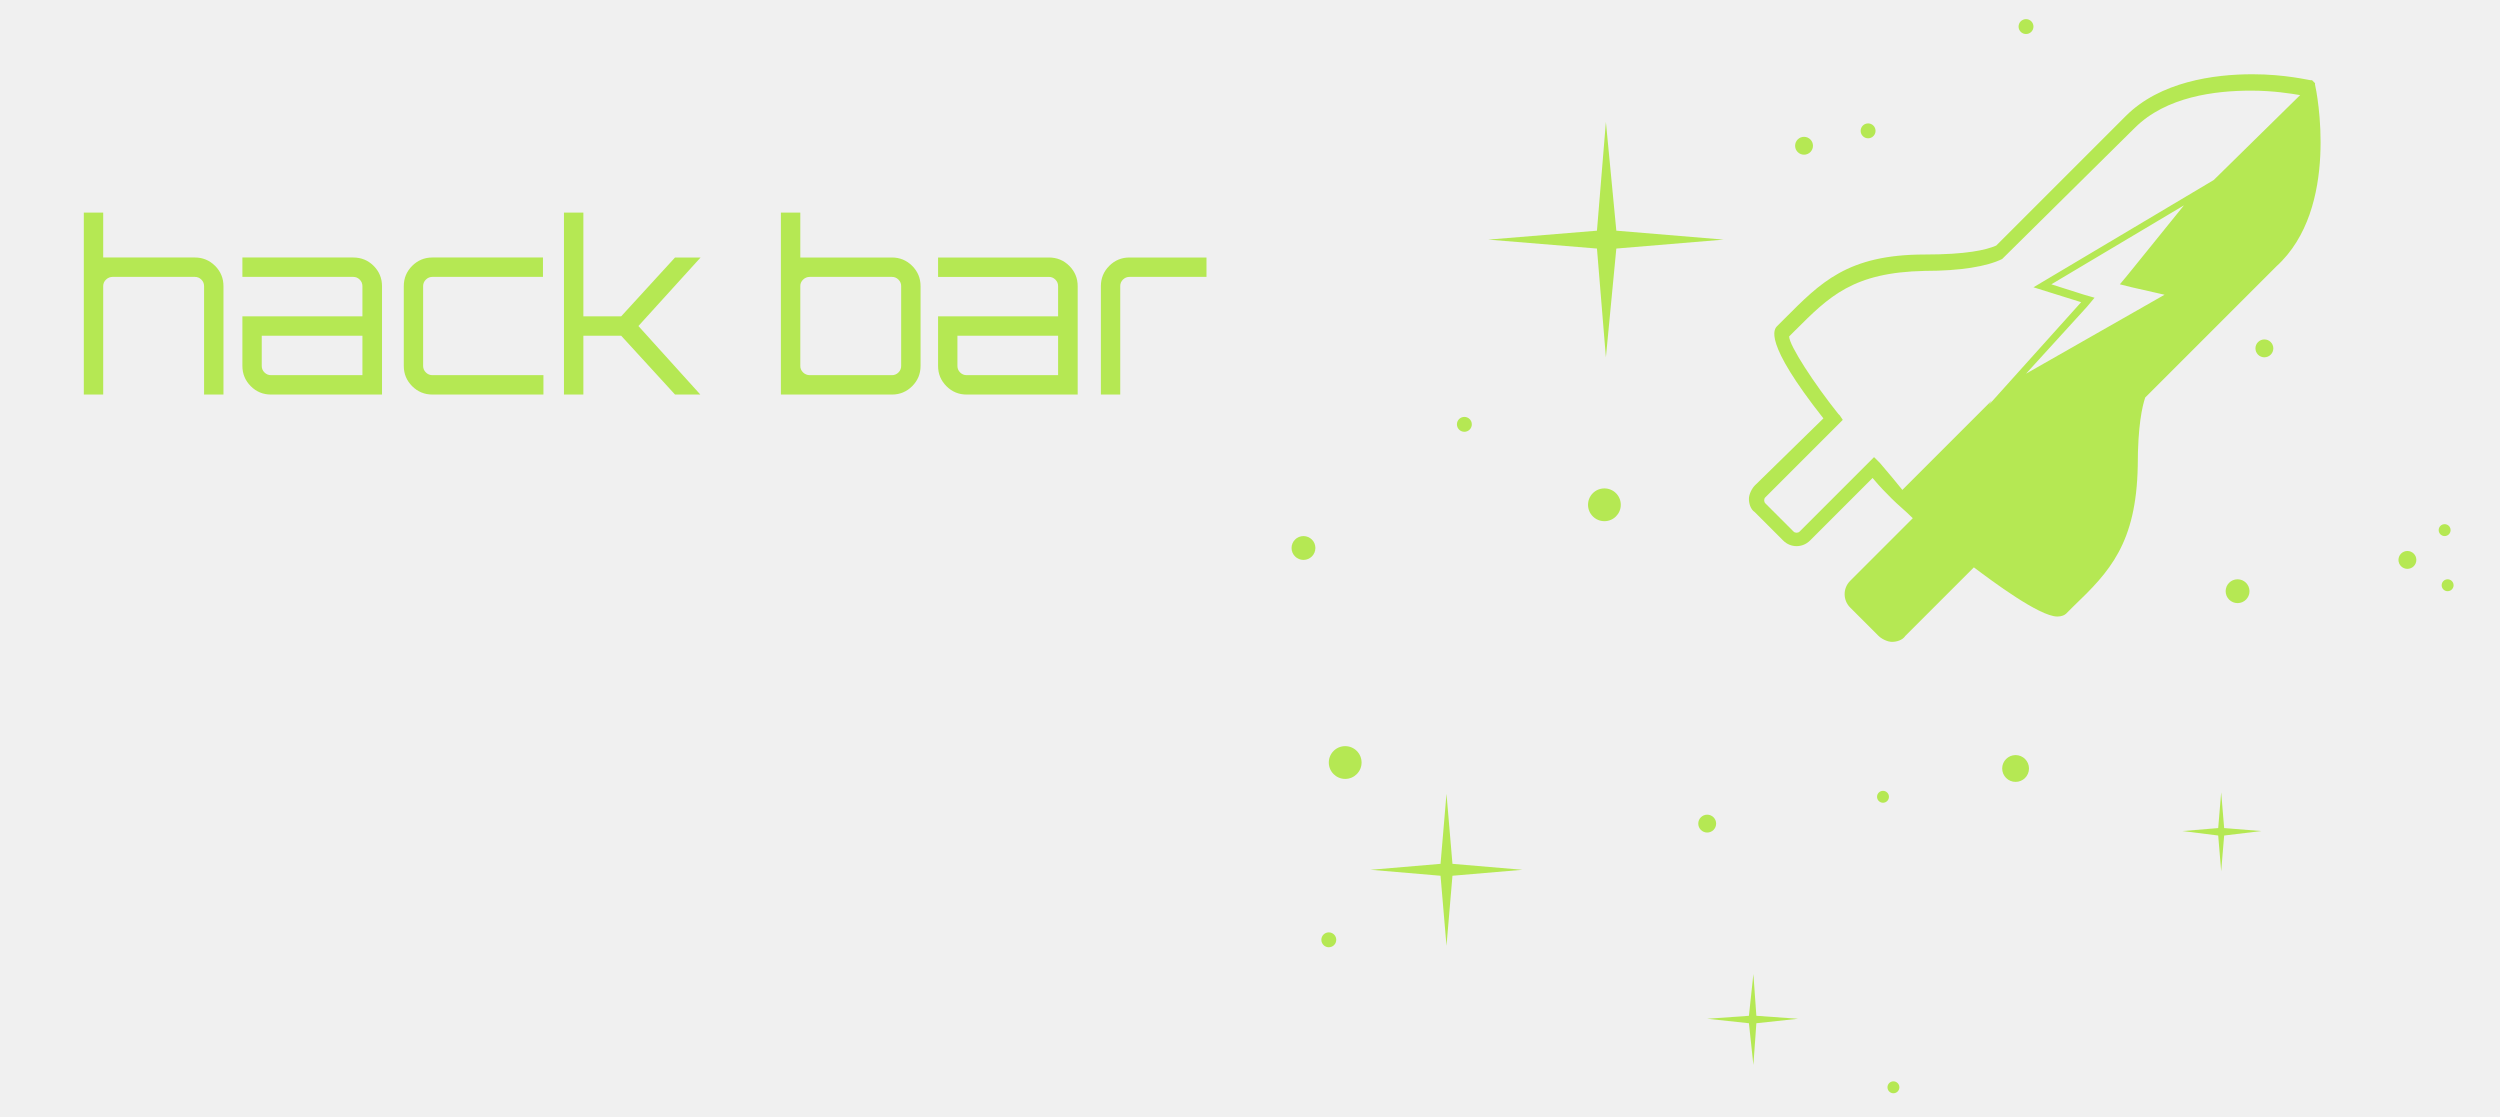
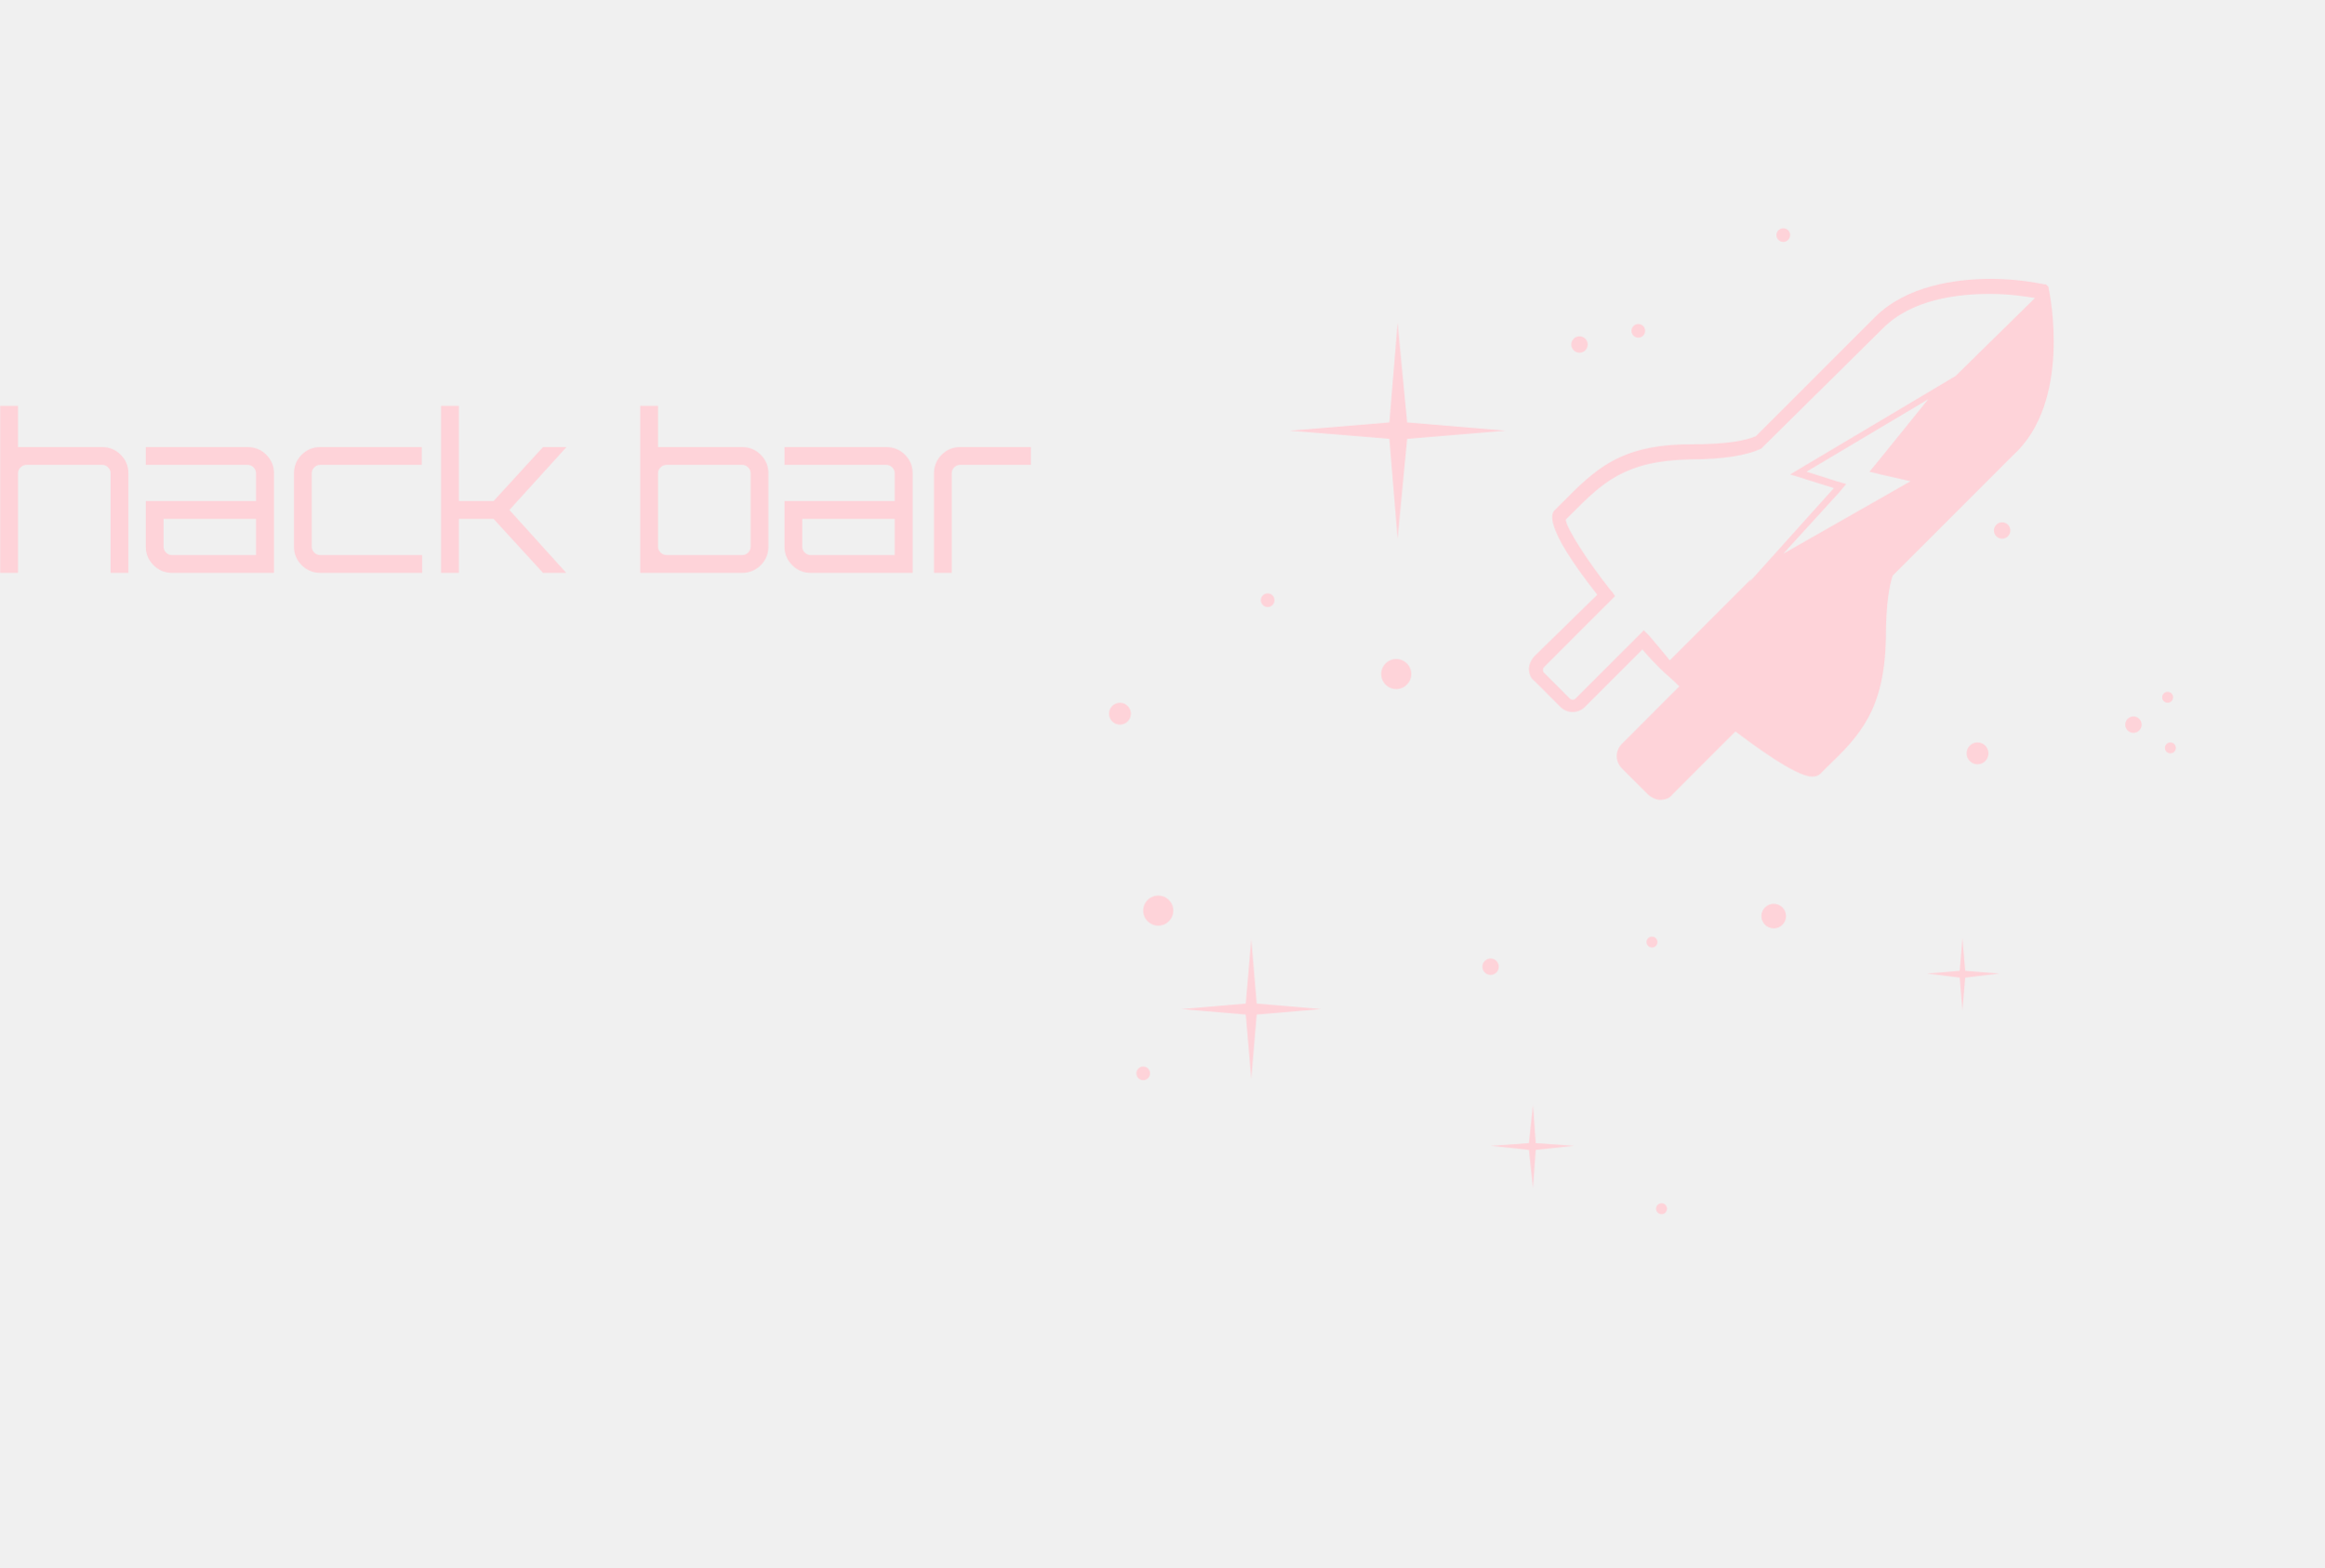
- <svg xmlns="http://www.w3.org/2000/svg" style="overflow:visible" viewBox="0 0 469.205 209.638" version="1.1" id="svg60" width="124.144mm" height="55.467mm">
-   <defs transform="matrix(0.9371999, 0, 0, 0.9371999, 16.07748, 46.18246)" id="defs8">
-     <path id="b" data-type="circle" data-cx="44.9" data-cy="54" data-r="38.4" d="M 44.9,54 M 6.5,54 a 38.4,38.4 0 1 0 76.8,0 38.4,38.4 0 1 0 -76.8,0" />
-     <clipPath id="a" transform="matrix(1, 0, 0, 1, 0, 0)" fill="rgba(13, 15, 69,1)">
-       <use href="#o_f3ccd5i16_8468" overflow="visible" fill="rgba(13, 15, 69,1)" id="use5" x="0" y="0" width="100%" height="100%" />
-     </clipPath>
-   </defs>
-   <g transform="translate(74.15078,-114.6461)" id="g56" style="fill:#b5e853;fill-opacity:1">
-     <path clip-path="url(#a)" d="m 78.4,92.5 c 0.9,-0.4 1.7,-0.9 2.4,-1.6 0.6,-0.6 1,-1.2 1.4,-1.9 2.4,0.6 5.1,-0.1 7,-2 1,-1 1.6,-2.1 1.9,-3.3 0.9,-0.4 1.7,-0.9 2.4,-1.6 0.9,-0.9 1.4,-1.9 1.8,-2.9 2.1,0.1 4.2,-0.6 5.7,-2.1 1.8,-1.8 2.4,-4.2 2.1,-6.5 0.2,-0.2 0.5,-0.4 0.7,-0.6 1.4,-1.4 2.1,-3.2 2.2,-5 1.6,-2.8 1.1,-6.4 -1.2,-8.8 -2.9,-2.9 -7.6,-2.9 -10.5,0 -1.4,1.4 -2.1,3.2 -2.2,5 -0.8,1.5 -1.1,3.2 -0.8,4.8 -0.2,0.2 -0.5,0.4 -0.7,0.6 -0.9,0.9 -1.4,1.9 -1.8,2.9 -2.1,-0.1 -4.2,0.6 -5.7,2.1 -1,1 -1.6,2.1 -1.9,3.3 -0.9,0.4 -1.7,0.9 -2.4,1.6 -0.4,0.4 -0.7,0.8 -1,1.2 -1.7,-0.6 -3.6,-0.6 -5.3,0.1 -0.4,-0.9 -1,-1.8 -1.7,-2.6 -3,-3 -8,-3.1 -11.1,-0.1 -0.2,-1.7 -1,-3.4 -2.3,-4.7 -1.1,-1.1 -2.5,-1.8 -4,-2.1 0.1,-1.8 -0.4,-3.6 -1.5,-5.1 0.2,-1.8 -0.2,-3.7 -1.2,-5.3 0.3,-0.1 0.5,-0.2 0.7,-0.4 0.4,-0.4 0.5,-0.9 0.4,-1.4 0.4,0 0.7,-0.2 1,-0.4 0.4,-0.4 0.5,-1 0.4,-1.6 0.4,0 0.9,-0.1 1.2,-0.4 0.3,-0.3 0.5,-0.8 0.4,-1.2 0.2,-0.1 0.5,-0.2 0.6,-0.4 0.3,-0.3 0.4,-0.7 0.4,-1 0.1,0 0.2,-0.1 0.3,-0.2 0.1,-0.1 0.2,-0.3 0.3,-0.5 0.3,0 0.6,-0.1 0.8,-0.3 0.2,-0.2 0.3,-0.6 0.3,-0.9 0,0 0,0 0.1,0 0.4,-0.4 0.4,-1 0,-1.4 -0.4,-0.4 -1,-0.4 -1.4,0 -0.2,0.2 -0.3,0.4 -0.3,0.6 -0.3,0 -0.6,0.1 -0.8,0.3 -0.2,0.2 -0.3,0.5 -0.3,0.8 0,0 0,0.1 -0.1,0.1 -0.5,-0.1 -1,0.1 -1.4,0.4 -0.3,0.3 -0.5,0.8 -0.4,1.2 0,0 -0.1,0 -0.1,0.1 -0.4,-0.1 -0.9,0.1 -1.3,0.4 -0.3,0.3 -0.5,0.7 -0.4,1.2 -0.5,-0.2 -1.2,-0.1 -1.6,0.4 -0.2,0.2 -0.4,0.5 -0.4,0.8 -0.6,-0.2 -1.2,-0.1 -1.7,0.3 -0.2,0.2 -0.3,0.4 -0.4,0.6 -0.7,-0.3 -1.4,-0.4 -2.1,-0.5 -0.1,-0.3 -0.2,-0.5 -0.4,-0.7 0,0 -0.1,-0.1 -0.2,-0.1 0.1,-0.1 0.3,-0.2 0.4,-0.3 0.6,-0.6 0.6,-1.6 0,-2.2 0,0 -0.1,-0.1 -0.1,-0.1 0,0 0.1,-0.1 0.1,-0.1 0.4,-0.4 0.5,-0.9 0.4,-1.4 0.4,0 0.8,-0.1 1.1,-0.4 0.3,-0.3 0.5,-0.8 0.4,-1.2 0.3,-0.1 0.5,-0.2 0.7,-0.4 0.4,-0.4 0.5,-1 0.4,-1.6 0.4,0 0.7,-0.2 1,-0.4 0.4,-0.4 0.5,-1.1 0.4,-1.6 0.1,0 0.1,0 0.2,-0.1 0.4,0.2 0.8,0.1 1.1,-0.2 0.2,-0.2 0.3,-0.6 0.3,-0.9 0,0 0,0 0.1,0 0.4,-0.4 0.4,-1 0,-1.4 -0.4,-0.4 -1,-0.4 -1.4,0 -0.2,0.2 -0.3,0.4 -0.3,0.6 -0.3,0 -0.6,0.1 -0.8,0.3 -0.2,0.2 -0.3,0.5 -0.3,0.7 -0.5,-0.1 -0.9,0.1 -1.3,0.4 -0.3,0.3 -0.4,0.6 -0.4,0.9 -0.5,-0.2 -1.1,-0.1 -1.6,0.4 -0.4,0.4 -0.5,0.8 -0.4,1.3 -0.5,-0.1 -0.9,0.1 -1.3,0.4 -0.1,0.1 -0.2,0.3 -0.3,0.4 -0.5,-0.2 -1.2,-0.1 -1.6,0.3 -0.1,0.1 -0.3,0.3 -0.3,0.5 -0.1,-0.1 -0.1,-0.2 -0.2,-0.3 -0.6,-0.6 -1.6,-0.6 -2.2,0 -0.1,0.1 -0.1,0.1 -0.1,0.2 -0.9,-0.2 -1.9,-0.2 -2.8,0 0,-0.4 -0.2,-0.8 -0.5,-1.1 C 34.8,46.2 34.5,46 34.1,46 33.8,45.5 33.4,45.1 33,44.7 c -1.1,-1.1 -2.5,-1.8 -3.9,-2.1 0,-0.1 0,-0.2 -0.1,-0.3 0.7,-2.6 0,-5.5 -2.1,-7.6 -1.8,-1.8 -4.2,-2.5 -6.5,-2.3 1,-1.9 1.2,-4.2 0.5,-6.2 1.4,-1.6 2,-3.7 1.9,-5.8 1.6,-0.2 3.1,-0.9 4.4,-2.1 0.8,-0.8 1.3,-1.7 1.7,-2.6 2.4,0.6 5,-0.1 6.9,-2 2.1,-2.1 2.7,-5.2 1.7,-7.8 1.9,0 3.8,-0.7 5.2,-2.2 2.9,-2.9 2.9,-7.6 0,-10.5 -2.9,-2.9 -7.6,-2.9 -10.5,0 -0.9,0.9 -1.6,2 -1.9,3.2 -2.4,-0.5 -4.9,0.2 -6.7,2 -2,2 -2.6,4.7 -1.9,7.2 -1.8,0 -3.6,0.8 -5,2.2 -1.5,1.5 -2.2,3.4 -2.2,5.3 -1.9,0.1 -3.8,0.9 -5.2,2.3 -2.2,2.2 -2.8,5.4 -1.9,8.2 -2.3,2.6 -2.5,6.4 -0.8,9.3 -0.5,0.2 -0.9,0.5 -1.3,0.9 -1.1,1.1 -1.6,2.5 -1.6,4.2 -3.5,0.1 -6.5,1.1 -8.5,3.1 -7.9,7.9 -0.5,28 16.5,44.9 17,17 37.1,24.3 44.9,16.5 0.7,-0.7 1.2,-1.4 1.7,-2.3 2.9,0.9 5.5,0.6 7.2,-1 4.4,3 9.3,3.6 11.8,1.1 1.7,-2 2,-4.8 1.1,-7.8 z" transform="matrix(2.796041,0,0,2.796041,117.643,96.70615)" fill="rgba(13, 15, 69,1)" id="path10" style="fill:#b5e853;fill-opacity:1" />
-     <path d="M 86.8,12.1 V 12 l -0.2,-0.2 h -0.1 c -0.1,0 -1.7,-0.4 -3.9,-0.4 -2.6,0 -6.2,0.5 -8.5,2.8 l -8.7,8.7 c -0.7,0.3 -2,0.6 -4.8,0.6 -5.2,0 -7,1.9 -9.4,4.3 l -0.5,0.5 c -0.2,0.2 -1,1 3.1,6.2 L 49.2,39 c -0.2,0.2 -0.4,0.6 -0.4,0.9 0,0.3 0.1,0.7 0.4,0.9 l 1.9,1.9 c 0.5,0.5 1.3,0.5 1.8,0 l 4.2,-4.2 c 0.5,0.6 0.9,1 1.3,1.4 0.4,0.4 0.9,0.8 1.4,1.3 l -4.2,4.2 c -0.5,0.5 -0.5,1.3 0,1.8 l 1.9,1.9 c 0.2,0.2 0.6,0.4 0.9,0.4 0.3,0 0.7,-0.1 0.9,-0.4 l 4.6,-4.6 c 1.2,0.9 4.4,3.3 5.6,3.3 0.3,0 0.5,-0.1 0.6,-0.2 l 0.5,-0.5 c 2.4,-2.3 4.2,-4.2 4.3,-9.4 0,-2.7 0.3,-4 0.5,-4.6 l 8.8,-8.8 c 4.3,-3.9 2.7,-11.8 2.6,-12.2 z m -15.5,14.1 -2.2,-0.7 8.9,-5.3 -3.8,4.7 -0.5,0.6 0.8,0.2 2.2,0.5 -9.3,5.3 4.1,-4.5 0.5,-0.6 z m -13.7,11.3 -0.4,-0.4 -5,5 c -0.1,0.1 -0.3,0.1 -0.4,0 l -1.9,-1.9 c -0.1,-0.1 -0.1,-0.3 0,-0.4 l 5.2,-5.2 -0.2,-0.3 -0.1,-0.1 c -1.6,-2 -3.3,-4.6 -3.3,-5.2 l 0.4,-0.4 c 2.3,-2.3 3.9,-3.9 8.7,-4 2.4,0 4.2,-0.3 5.2,-0.8 L 74.7,15 c 2.1,-2.1 5.4,-2.5 7.8,-2.5 1.5,0 2.7,0.2 3.3,0.3 l -5.8,5.7 -12.1,7.2 3.2,1 -6.2,6.9 0.2,-0.3 -6,6 c -0.4,-0.5 -0.9,-1.1 -1.5,-1.8 z" transform="matrix(2.796041,0,0,2.796041,117.643,96.70615)" fill="rgba(13, 15, 69,1)" id="path12" style="fill:#b5e853;fill-opacity:1" />
-     <path transform="matrix(2.796041,0,0,2.796041,117.643,96.70615)" data-type="circle" data-cx="52.5" data-cy="16.2" data-r="0.6" d="m 52.5,16.2 m -0.6,0 a 0.6,0.6 0 1 0 1.2,0 0.6,0.6 0 1 0 -1.2,0" fill="rgba(13, 15, 69,1)" id="path14" style="fill:#b5e853;fill-opacity:1" />
-     <path transform="matrix(2.796041,0,0,2.796041,117.643,96.70615)" data-type="circle" data-cx="83.4" data-cy="29.8" data-r="0.6" d="m 83.4,29.8 m -0.6,0 a 0.6,0.6 0 1 0 1.2,0 0.6,0.6 0 1 0 -1.2,0" fill="rgba(13, 15, 69,1)" id="path16" style="fill:#b5e853;fill-opacity:1" />
-     <path transform="matrix(2.796041,0,0,2.796041,117.643,96.70615)" data-type="circle" data-cx="56.8" data-cy="15.2" data-r="0.5" d="m 56.8,15.2 m -0.5,0 a 0.5,0.5 0 1 0 1,0 0.5,0.5 0 1 0 -1,0" fill="rgba(13, 15, 69,1)" id="path18" style="fill:#b5e853;fill-opacity:1" />
-     <path transform="matrix(2.796041,0,0,2.796041,117.643,96.70615)" data-type="circle" data-cx="29.7" data-cy="34.9" data-r="0.5" d="m 29.7,34.9 m -0.5,0 a 0.5,0.5 0 1 0 1,0 0.5,0.5 0 1 0 -1,0" fill="rgba(13, 15, 69,1)" id="path20" style="fill:#b5e853;fill-opacity:1" />
-     <path transform="matrix(2.796041,0,0,2.796041,117.643,96.70615)" data-type="circle" data-cx="20.6" data-cy="69.5" data-r="0.5" d="m 20.6,69.5 m -0.5,0 a 0.5,0.5 0 1 0 1,0 0.5,0.5 0 1 0 -1,0" fill="#ffffff" id="path22" style="fill:#b5e853;fill-opacity:1" />
-     <path transform="matrix(2.796041,0,0,2.796041,117.643,96.70615)" data-type="circle" data-cx="39.1" data-cy="40.3" data-r="1.1" d="m 39.1,40.3 m -1.1,0 a 1.1,1.1 0 1 0 2.2,0 1.1,1.1 0 1 0 -2.2,0" fill="rgba(13, 15, 69,1)" id="path24" style="fill:#b5e853;fill-opacity:1" />
-     <path transform="matrix(2.796041,0,0,2.796041,117.643,96.70615)" data-type="circle" data-cx="21.7" data-cy="57.6" data-r="1.1" d="m 21.7,57.6 m -1.1,0 a 1.1,1.1 0 1 0 2.2,0 1.1,1.1 0 1 0 -2.2,0" fill="#ffffff" id="path26" style="fill:#b5e853;fill-opacity:1" />
-     <path transform="matrix(2.796041,0,0,2.796041,117.643,96.70615)" data-type="circle" data-cx="46" data-cy="61.7" data-r="0.6" d="m 46,61.7 m -0.6,0 a 0.6,0.6 0 1 0 1.2,0 0.6,0.6 0 1 0 -1.2,0" fill="#fffff" id="path28" style="fill:#b5e853;fill-opacity:1" />
-     <path transform="matrix(2.796041,0,0,2.796041,117.643,96.70615)" data-type="circle" data-cx="57.8" data-cy="59.9" data-r="0.4" d="m 57.8,59.9 m -0.4,0 a 0.4,0.4 0 1 0 0.8,0 0.4,0.4 0 1 0 -0.8,0" fill="rgba(13, 15, 69,1)" id="path30" style="fill:#b5e853;fill-opacity:1" />
-     <path transform="matrix(2.796041,0,0,2.796041,117.643,96.70615)" data-type="circle" data-cx="66.7" data-cy="58" data-r="0.9" d="m 66.7,58 m -0.9,0 a 0.9,0.9 0 1 0 1.8,0 0.9,0.9 0 1 0 -1.8,0" fill="rgba(13, 15, 69,1)" id="path32" style="fill:#b5e853;fill-opacity:1" />
-     <path transform="matrix(2.796041,0,0,2.796041,117.643,96.70615)" data-type="circle" data-cx="93" data-cy="44" data-r="0.6" d="m 93,44 m -0.6,0 a 0.6,0.6 0 1 0 1.2,0 0.6,0.6 0 1 0 -1.2,0" fill="rgba(13, 15, 69,1)" id="path34" style="fill:#b5e853;fill-opacity:1" />
-     <path transform="matrix(2.796041,0,0,2.796041,117.643,96.70615)" data-type="circle" data-cx="81.6" data-cy="46.1" data-r="0.8" d="m 81.6,46.1 m -0.8,0 a 0.8,0.8 0 1 0 1.6,0 0.8,0.8 0 1 0 -1.6,0" fill="rgba(13, 15, 69,1)" id="path36" style="fill:#b5e853;fill-opacity:1" />
-     <path transform="matrix(2.796041,0,0,2.796041,117.643,96.70615)" data-type="circle" data-cx="18.9" data-cy="43.2" data-r="0.8" d="m 18.9,43.2 m -0.8,0 a 0.8,0.8 0 1 0 1.6,0 0.8,0.8 0 1 0 -1.6,0" fill="#ffffff" id="path38" style="fill:#b5e853;fill-opacity:1" />
-     <path transform="matrix(2.796041,0,0,2.796041,117.643,96.70615)" data-type="circle" data-cx="58.5" data-cy="79.4" data-r="0.4" d="m 58.5,79.4 m -0.4,0 a 0.4,0.4 0 1 0 0.8,0 0.4,0.4 0 1 0 -0.8,0" fill="#ffffff" id="path40" style="fill:#b5e853;fill-opacity:1" />
-     <path transform="matrix(2.796041,0,0,2.796041,117.643,96.70615)" data-type="circle" data-cx="95.5" data-cy="42" data-r="0.4" d="m 95.5,42 m -0.4,0 a 0.4,0.4 0 1 0 0.8,0 0.4,0.4 0 1 0 -0.8,0" fill="rgba(13, 15, 69,1)" id="path42" style="fill:#b5e853;fill-opacity:1" />
-     <path transform="matrix(2.796041,0,0,2.796041,117.643,96.70615)" data-type="circle" data-cx="95.7" data-cy="45.7" data-r="0.4" d="m 95.7,45.7 m -0.4,0 a 0.4,0.4 0 1 0 0.8,0 0.4,0.4 0 1 0 -0.8,0" fill="rgba(13, 15, 69,1)" id="path44" style="fill:#b5e853;fill-opacity:1" />
-     <path transform="matrix(2.796041,0,0,2.796041,117.643,96.70615)" data-type="circle" data-cx="67.4" data-cy="8.2" data-r="0.5" d="m 67.4,8.2 m -0.5,0 a 0.5,0.5 0 1 0 1,0 0.5,0.5 0 1 0 -1,0" fill="rgba(13, 15, 69,1)" id="path46" style="fill:#b5e853;fill-opacity:1" />
-     <path transform="matrix(2.796041,0,0,2.796041,117.643,96.70615)" data-type="polygon" d="m 28.9,64.4 4.7,0.4 -4.7,0.4 -0.4,4.7 -0.4,-4.7 -4.7,-0.4 4.7,-0.4 0.4,-4.7 z" fill="#ffffff" id="path48" style="fill:#b5e853;fill-opacity:1" />
-     <path transform="matrix(2.796041,0,0,2.796041,117.643,96.70615)" data-type="polygon" d="m 49.3,74.6 2.8,0.2 -2.8,0.3 -0.2,2.8 -0.3,-2.8 -2.8,-0.3 2.8,-0.2 0.3,-2.8 z" fill="rgba(13, 15, 69,1)" id="path50" style="fill:#b5e853;fill-opacity:1" />
-     <path transform="matrix(2.796041,0,0,2.796041,117.643,96.70615)" data-type="polygon" d="m 80.7,62 2.5,0.2 -2.5,0.3 -0.2,2.4 -0.2,-2.4 -2.4,-0.3 2.4,-0.2 0.2,-2.4 z" fill="rgba(13, 15, 69,1)" id="path52" style="fill:#b5e853;fill-opacity:1" />
-     <path transform="matrix(2.796041,0,0,2.796041,117.643,96.70615)" data-type="polygon" d="m 39.9,21.9 7.2,0.6 -7.2,0.6 -0.7,7.3 -0.6,-7.3 -7.3,-0.6 7.3,-0.6 0.6,-7.3 z" fill="rgba(13, 15, 69,1)" id="path54" style="fill:#b5e853;fill-opacity:1" />
+ <svg xmlns="http://www.w3.org/2000/svg" id="logo" version="1.1" viewBox="9.63 53.22 291.62 196.73">
+   <defs id="SvgjsDefs1002" />
+   <g id="SvgjsG1008" transform="matrix(1,0,0,1,0,0)">
+     <svg overflow="visible" viewBox="0 0 469.205 209.638" width="288" height="288">
+       <defs transform="translate(16.077 46.182) scale(.9372)">
+         <clipPath id="a" fill="rgba(13, 15, 69,1)">
+           <use width="100%" height="100%" href="#o_f3ccd5i16_8468" overflow="visible" />
+         </clipPath>
+       </defs>
+       <g fill="#fed3d9" transform="translate(74.15 -114.646)" class="colorb5e853 svgShape">
+         <path d="m 78.4,92.5 c 0.9,-0.4 1.7,-0.9 2.4,-1.6 0.6,-0.6 1,-1.2 1.4,-1.9 2.4,0.6 5.1,-0.1 7,-2 1,-1 1.6,-2.1 1.9,-3.3 0.9,-0.4 1.7,-0.9 2.4,-1.6 0.9,-0.9 1.4,-1.9 1.8,-2.9 2.1,0.1 4.2,-0.6 5.7,-2.1 1.8,-1.8 2.4,-4.2 2.1,-6.5 0.2,-0.2 0.5,-0.4 0.7,-0.6 1.4,-1.4 2.1,-3.2 2.2,-5 1.6,-2.8 1.1,-6.4 -1.2,-8.8 -2.9,-2.9 -7.6,-2.9 -10.5,0 -1.4,1.4 -2.1,3.2 -2.2,5 -0.8,1.5 -1.1,3.2 -0.8,4.8 -0.2,0.2 -0.5,0.4 -0.7,0.6 -0.9,0.9 -1.4,1.9 -1.8,2.9 -2.1,-0.1 -4.2,0.6 -5.7,2.1 -1,1 -1.6,2.1 -1.9,3.3 -0.9,0.4 -1.7,0.9 -2.4,1.6 -0.4,0.4 -0.7,0.8 -1,1.2 -1.7,-0.6 -3.6,-0.6 -5.3,0.1 -0.4,-0.9 -1,-1.8 -1.7,-2.6 -3,-3 -8,-3.1 -11.1,-0.1 -0.2,-1.7 -1,-3.4 -2.3,-4.7 -1.1,-1.1 -2.5,-1.8 -4,-2.1 0.1,-1.8 -0.4,-3.6 -1.5,-5.1 0.2,-1.8 -0.2,-3.7 -1.2,-5.3 0.3,-0.1 0.5,-0.2 0.7,-0.4 0.4,-0.4 0.5,-0.9 0.4,-1.4 0.4,0 0.7,-0.2 1,-0.4 0.4,-0.4 0.5,-1 0.4,-1.6 0.4,0 0.9,-0.1 1.2,-0.4 0.3,-0.3 0.5,-0.8 0.4,-1.2 0.2,-0.1 0.5,-0.2 0.6,-0.4 0.3,-0.3 0.4,-0.7 0.4,-1 0.1,0 0.2,-0.1 0.3,-0.2 0.1,-0.1 0.2,-0.3 0.3,-0.5 0.3,0 0.6,-0.1 0.8,-0.3 0.2,-0.2 0.3,-0.6 0.3,-0.9 0,0 0,0 0.1,0 0.4,-0.4 0.4,-1 0,-1.4 -0.4,-0.4 -1,-0.4 -1.4,0 -0.2,0.2 -0.3,0.4 -0.3,0.6 -0.3,0 -0.6,0.1 -0.8,0.3 -0.2,0.2 -0.3,0.5 -0.3,0.8 0,0 0,0.1 -0.1,0.1 -0.5,-0.1 -1,0.1 -1.4,0.4 -0.3,0.3 -0.5,0.8 -0.4,1.2 0,0 -0.1,0 -0.1,0.1 -0.4,-0.1 -0.9,0.1 -1.3,0.4 -0.3,0.3 -0.5,0.7 -0.4,1.2 -0.5,-0.2 -1.2,-0.1 -1.6,0.4 -0.2,0.2 -0.4,0.5 -0.4,0.8 -0.6,-0.2 -1.2,-0.1 -1.7,0.3 -0.2,0.2 -0.3,0.4 -0.4,0.6 -0.7,-0.3 -1.4,-0.4 -2.1,-0.5 -0.1,-0.3 -0.2,-0.5 -0.4,-0.7 0,0 -0.1,-0.1 -0.2,-0.1 0.1,-0.1 0.3,-0.2 0.4,-0.3 0.6,-0.6 0.6,-1.6 0,-2.2 0,0 -0.1,-0.1 -0.1,-0.1 0,0 0.1,-0.1 0.1,-0.1 0.4,-0.4 0.5,-0.9 0.4,-1.4 0.4,0 0.8,-0.1 1.1,-0.4 0.3,-0.3 0.5,-0.8 0.4,-1.2 0.3,-0.1 0.5,-0.2 0.7,-0.4 0.4,-0.4 0.5,-1 0.4,-1.6 0.4,0 0.7,-0.2 1,-0.4 0.4,-0.4 0.5,-1.1 0.4,-1.6 0.1,0 0.1,0 0.2,-0.1 0.4,0.2 0.8,0.1 1.1,-0.2 0.2,-0.2 0.3,-0.6 0.3,-0.9 0,0 0,0 0.1,0 0.4,-0.4 0.4,-1 0,-1.4 -0.4,-0.4 -1,-0.4 -1.4,0 -0.2,0.2 -0.3,0.4 -0.3,0.6 -0.3,0 -0.6,0.1 -0.8,0.3 -0.2,0.2 -0.3,0.5 -0.3,0.7 -0.5,-0.1 -0.9,0.1 -1.3,0.4 -0.3,0.3 -0.4,0.6 -0.4,0.9 -0.5,-0.2 -1.1,-0.1 -1.6,0.4 -0.4,0.4 -0.5,0.8 -0.4,1.3 -0.5,-0.1 -0.9,0.1 -1.3,0.4 -0.1,0.1 -0.2,0.3 -0.3,0.4 -0.5,-0.2 -1.2,-0.1 -1.6,0.3 -0.1,0.1 -0.3,0.3 -0.3,0.5 -0.1,-0.1 -0.1,-0.2 -0.2,-0.3 -0.6,-0.6 -1.6,-0.6 -2.2,0 -0.1,0.1 -0.1,0.1 -0.1,0.2 -0.9,-0.2 -1.9,-0.2 -2.8,0 0,-0.4 -0.2,-0.8 -0.5,-1.1 C 34.8,46.2 34.5,46 34.1,46 33.8,45.5 33.4,45.1 33,44.7 c -1.1,-1.1 -2.5,-1.8 -3.9,-2.1 0,-0.1 0,-0.2 -0.1,-0.3 0.7,-2.6 0,-5.5 -2.1,-7.6 -1.8,-1.8 -4.2,-2.5 -6.5,-2.3 1,-1.9 1.2,-4.2 0.5,-6.2 1.4,-1.6 2,-3.7 1.9,-5.8 1.6,-0.2 3.1,-0.9 4.4,-2.1 0.8,-0.8 1.3,-1.7 1.7,-2.6 2.4,0.6 5,-0.1 6.9,-2 2.1,-2.1 2.7,-5.2 1.7,-7.8 1.9,0 3.8,-0.7 5.2,-2.2 2.9,-2.9 2.9,-7.6 0,-10.5 -2.9,-2.9 -7.6,-2.9 -10.5,0 -0.9,0.9 -1.6,2 -1.9,3.2 -2.4,-0.5 -4.9,0.2 -6.7,2 -2,2 -2.6,4.7 -1.9,7.2 -1.8,0 -3.6,0.8 -5,2.2 -1.5,1.5 -2.2,3.4 -2.2,5.3 -1.9,0.1 -3.8,0.9 -5.2,2.3 -2.2,2.2 -2.8,5.4 -1.9,8.2 -2.3,2.6 -2.5,6.4 -0.8,9.3 -0.5,0.2 -0.9,0.5 -1.3,0.9 -1.1,1.1 -1.6,2.5 -1.6,4.2 -3.5,0.1 -6.5,1.1 -8.5,3.1 -7.9,7.9 -0.5,28 16.5,44.9 17,17 37.1,24.3 44.9,16.5 0.7,-0.7 1.2,-1.4 1.7,-2.3 2.9,0.9 5.5,0.6 7.2,-1 4.4,3 9.3,3.6 11.8,1.1 1.7,-2 2,-4.8 1.1,-7.8 z" clip-path="url(#a)" transform="translate(117.643 96.706) scale(2.79604)" fill="#fed3d9" class="color000 svgShape" />
+         <path d="M 86.8,12.1 V 12 l -0.2,-0.2 h -0.1 c -0.1,0 -1.7,-0.4 -3.9,-0.4 -2.6,0 -6.2,0.5 -8.5,2.8 l -8.7,8.7 c -0.7,0.3 -2,0.6 -4.8,0.6 -5.2,0 -7,1.9 -9.4,4.3 l -0.5,0.5 c -0.2,0.2 -1,1 3.1,6.2 L 49.2,39 c -0.2,0.2 -0.4,0.6 -0.4,0.9 0,0.3 0.1,0.7 0.4,0.9 l 1.9,1.9 c 0.5,0.5 1.3,0.5 1.8,0 l 4.2,-4.2 c 0.5,0.6 0.9,1 1.3,1.4 0.4,0.4 0.9,0.8 1.4,1.3 l -4.2,4.2 c -0.5,0.5 -0.5,1.3 0,1.8 l 1.9,1.9 c 0.2,0.2 0.6,0.4 0.9,0.4 0.3,0 0.7,-0.1 0.9,-0.4 l 4.6,-4.6 c 1.2,0.9 4.4,3.3 5.6,3.3 0.3,0 0.5,-0.1 0.6,-0.2 l 0.5,-0.5 c 2.4,-2.3 4.2,-4.2 4.3,-9.4 0,-2.7 0.3,-4 0.5,-4.6 l 8.8,-8.8 c 4.3,-3.9 2.7,-11.8 2.6,-12.2 z m -15.5,14.1 -2.2,-0.7 8.9,-5.3 -3.8,4.7 -0.5,0.6 0.8,0.2 2.2,0.5 -9.3,5.3 4.1,-4.5 0.5,-0.6 z m -13.7,11.3 -0.4,-0.4 -5,5 c -0.1,0.1 -0.3,0.1 -0.4,0 l -1.9,-1.9 c -0.1,-0.1 -0.1,-0.3 0,-0.4 l 5.2,-5.2 -0.2,-0.3 -0.1,-0.1 c -1.6,-2 -3.3,-4.6 -3.3,-5.2 l 0.4,-0.4 c 2.3,-2.3 3.9,-3.9 8.7,-4 2.4,0 4.2,-0.3 5.2,-0.8 L 74.7,15 c 2.1,-2.1 5.4,-2.5 7.8,-2.5 1.5,0 2.7,0.2 3.3,0.3 l -5.8,5.7 -12.1,7.2 3.2,1 -6.2,6.9 0.2,-0.3 -6,6 c -0.4,-0.5 -0.9,-1.1 -1.5,-1.8 z" transform="translate(117.643 96.706) scale(2.79604)" fill="#fed3d9" class="color000 svgShape" />
+         <path d="m 52.5,16.2 m -0.6,0 a 0.6,0.6 0 1 0 1.2,0 0.6,0.6 0 1 0 -1.2,0" data-cx="52.5" data-cy="16.2" data-r=".6" data-type="circle" transform="translate(117.643 96.706) scale(2.79604)" fill="#fed3d9" class="color000 svgShape" />
+         <path d="m 83.4,29.8 m -0.6,0 a 0.6,0.6 0 1 0 1.2,0 0.6,0.6 0 1 0 -1.2,0" data-cx="83.4" data-cy="29.8" data-r=".6" data-type="circle" transform="translate(117.643 96.706) scale(2.79604)" fill="#fed3d9" class="color000 svgShape" />
+         <path d="m 56.8,15.2 m -0.5,0 a 0.5,0.5 0 1 0 1,0 0.5,0.5 0 1 0 -1,0" data-cx="56.8" data-cy="15.2" data-r=".5" data-type="circle" transform="translate(117.643 96.706) scale(2.79604)" fill="#fed3d9" class="color000 svgShape" />
+         <path d="m 29.7,34.9 m -0.5,0 a 0.5,0.5 0 1 0 1,0 0.5,0.5 0 1 0 -1,0" data-cx="29.7" data-cy="34.9" data-r=".5" data-type="circle" transform="translate(117.643 96.706) scale(2.79604)" fill="#fed3d9" class="color000 svgShape" />
+         <path d="m 20.6,69.5 m -0.5,0 a 0.5,0.5 0 1 0 1,0 0.5,0.5 0 1 0 -1,0" data-cx="20.6" data-cy="69.5" data-r=".5" data-type="circle" transform="translate(117.643 96.706) scale(2.79604)" fill="#fed3d9" class="color000 svgShape" />
+         <path d="m 39.1,40.3 m -1.1,0 a 1.1,1.1 0 1 0 2.2,0 1.1,1.1 0 1 0 -2.2,0" data-cx="39.1" data-cy="40.3" data-r="1.1" data-type="circle" transform="translate(117.643 96.706) scale(2.79604)" fill="#fed3d9" class="color000 svgShape" />
+         <path d="m 21.7,57.6 m -1.1,0 a 1.1,1.1 0 1 0 2.2,0 1.1,1.1 0 1 0 -2.2,0" data-cx="21.7" data-cy="57.6" data-r="1.1" data-type="circle" transform="translate(117.643 96.706) scale(2.79604)" fill="#fed3d9" class="color000 svgShape" />
+         <path d="m 46,61.7 m -0.6,0 a 0.6,0.6 0 1 0 1.2,0 0.6,0.6 0 1 0 -1.2,0" data-cx="46" data-cy="61.7" data-r=".6" data-type="circle" transform="translate(117.643 96.706) scale(2.79604)" fill="#fed3d9" class="color000 svgShape" />
+         <path d="m 57.8,59.9 m -0.4,0 a 0.4,0.4 0 1 0 0.8,0 0.4,0.4 0 1 0 -0.8,0" data-cx="57.8" data-cy="59.9" data-r=".4" data-type="circle" transform="translate(117.643 96.706) scale(2.79604)" fill="#fed3d9" class="color000 svgShape" />
+         <path d="m 66.7,58 m -0.9,0 a 0.9,0.9 0 1 0 1.8,0 0.9,0.9 0 1 0 -1.8,0" data-cx="66.7" data-cy="58" data-r=".9" data-type="circle" transform="translate(117.643 96.706) scale(2.79604)" fill="#fed3d9" class="color000 svgShape" />
+         <path d="m 93,44 m -0.6,0 a 0.6,0.6 0 1 0 1.2,0 0.6,0.6 0 1 0 -1.2,0" data-cx="93" data-cy="44" data-r=".6" data-type="circle" transform="translate(117.643 96.706) scale(2.79604)" fill="#fed3d9" class="color000 svgShape" />
+         <path d="m 81.6,46.1 m -0.8,0 a 0.8,0.8 0 1 0 1.6,0 0.8,0.8 0 1 0 -1.6,0" data-cx="81.6" data-cy="46.1" data-r=".8" data-type="circle" transform="translate(117.643 96.706) scale(2.79604)" fill="#fed3d9" class="color000 svgShape" />
+         <path d="m 18.9,43.2 m -0.8,0 a 0.8,0.8 0 1 0 1.6,0 0.8,0.8 0 1 0 -1.6,0" data-cx="18.9" data-cy="43.2" data-r=".8" data-type="circle" transform="translate(117.643 96.706) scale(2.79604)" fill="#fed3d9" class="color000 svgShape" />
+         <path d="m 58.5,79.4 m -0.4,0 a 0.4,0.4 0 1 0 0.8,0 0.4,0.4 0 1 0 -0.8,0" data-cx="58.5" data-cy="79.4" data-r=".4" data-type="circle" transform="translate(117.643 96.706) scale(2.79604)" fill="#fed3d9" class="color000 svgShape" />
+         <path d="m 95.5,42 m -0.4,0 a 0.4,0.4 0 1 0 0.8,0 0.4,0.4 0 1 0 -0.8,0" data-cx="95.5" data-cy="42" data-r=".4" data-type="circle" transform="translate(117.643 96.706) scale(2.79604)" fill="#fed3d9" class="color000 svgShape" />
+         <path d="m 95.7,45.7 m -0.4,0 a 0.4,0.4 0 1 0 0.8,0 0.4,0.4 0 1 0 -0.8,0" data-cx="95.7" data-cy="45.7" data-r=".4" data-type="circle" transform="translate(117.643 96.706) scale(2.79604)" fill="#fed3d9" class="color000 svgShape" />
+         <path d="m 67.4,8.2 m -0.5,0 a 0.5,0.5 0 1 0 1,0 0.5,0.5 0 1 0 -1,0" data-cx="67.4" data-cy="8.2" data-r=".5" data-type="circle" transform="translate(117.643 96.706) scale(2.79604)" fill="#fed3d9" class="color000 svgShape" />
+         <path d="M28.9 64.4l4.7.4-4.7.4-.4 4.7-.4-4.7-4.7-.4 4.7-.4.4-4.7zM49.3 74.6l2.8.2-2.8.3-.2 2.8-.3-2.8-2.8-.3 2.8-.2.3-2.8zM80.7 62l2.5.2-2.5.3-.2 2.4-.2-2.4-2.4-.3 2.4-.2.2-2.4zM39.9 21.9l7.2.6-7.2.6-.7 7.3-.6-7.3-7.3-.6 7.3-.6.6-7.3z" data-type="polygon" transform="translate(117.643 96.706) scale(2.79604)" fill="#fed3d9" class="color000 svgShape" />
+       </g>
+       <path fill="#fed3d9" d="m 19.369,48.327 h 17.204 q 2.217,0 3.797,1.571 1.571,1.58 1.571,3.797 v 0 20.355 h -3.64 V 53.695 q 0,-0.711 -0.508,-1.22 -0.508,-0.508 -1.22,-0.508 v 0 h -15.43 q -0.711,0 -1.247,0.508 -0.527,0.508 -0.527,1.22 v 0 20.355 h -3.64 V 39.9 h 3.64 z m 26.124,0 h 20.798 q 2.264,0 3.834,1.571 1.571,1.58 1.571,3.797 v 0 20.355 h -20.844 q -2.217,0 -3.788,-1.571 -1.571,-1.58 -1.571,-3.797 v 0 -9.313 h 22.526 v -5.673 q 0,-0.711 -0.508,-1.22 -0.508,-0.508 -1.22,-0.508 v 0 h -20.798 z m 5.359,22.083 h 17.167 v -7.401 h -18.895 v 5.673 q 0,0.711 0.508,1.22 0.517,0.508 1.22,0.508 z m 30.298,0 v 0 h 20.844 v 3.64 H 81.151 q -2.217,0 -3.797,-1.571 -1.571,-1.58 -1.571,-3.797 v 0 -14.987 q 0,-2.217 1.571,-3.797 1.58,-1.571 3.797,-1.571 v 0 h 20.752 v 3.64 H 81.151 q -0.711,0 -1.22,0.508 -0.517,0.508 -0.517,1.22 v 0 14.987 q 0,0.711 0.517,1.22 0.508,0.508 1.22,0.508 z m 35.434,-11.041 10.108,-11.041 h 4.795 l -11.67,12.861 11.623,12.861 h -4.749 l -10.108,-11.041 h -7.096 v 11.041 h -3.64 V 39.9 h 3.64 v 19.468 z m 33.617,-11.041 h 17.204 q 2.217,0 3.797,1.571 1.571,1.58 1.571,3.797 v 0 14.987 q 0,2.217 -1.571,3.797 -1.58,1.571 -3.797,1.571 v 0 H 146.561 V 39.9 h 3.64 z m 18.932,20.355 v 0 -14.987 q 0,-0.711 -0.508,-1.22 -0.508,-0.508 -1.22,-0.508 v 0 h -15.43 q -0.711,0 -1.247,0.508 -0.527,0.508 -0.527,1.22 v 0 14.987 q 0,0.711 0.527,1.22 0.536,0.508 1.247,0.508 v 0 h 15.43 q 0.711,0 1.22,-0.508 0.508,-0.508 0.508,-1.22 z m 6.926,-20.355 h 20.798 q 2.264,0 3.834,1.571 1.571,1.58 1.571,3.797 v 0 20.355 h -20.844 q -2.217,0 -3.788,-1.571 -1.571,-1.58 -1.571,-3.797 v 0 -9.313 h 22.526 v -5.673 q 0,-0.711 -0.508,-1.22 -0.508,-0.508 -1.22,-0.508 v 0 h -20.798 z m 5.359,22.083 h 17.167 v -7.401 h -18.895 v 5.673 q 0,0.711 0.508,1.22 0.517,0.508 1.22,0.508 z m 30.557,-22.083 v 0 h 14.46 v 3.64 h -14.46 q -0.702,0 -1.22,0.508 -0.508,0.508 -0.508,1.22 v 0 20.355 h -3.631 V 53.695 q 0,-2.217 1.571,-3.797 1.571,-1.571 3.788,-1.571 z" font-family="Orbitron" font-size="48" font-weight="400" text-anchor="middle" class="colorb5e853 svgShape" />
+     </svg>
  </g>
-   <path text="hack bar" fill="rgba(13, 15, 69,1)" space="preserve" text-anchor="middle" offset="0.5" font-scale="contain" font-size="48px" font-family="Orbitron" data-fl-textpath="" font-weight="400" font-style="normal" d="m 19.369,48.327 h 17.204 q 2.217,0 3.797,1.571 1.571,1.58 1.571,3.797 v 0 20.355 h -3.64 V 53.695 q 0,-0.711 -0.508,-1.22 -0.508,-0.508 -1.22,-0.508 v 0 h -15.43 q -0.711,0 -1.247,0.508 -0.527,0.508 -0.527,1.22 v 0 20.355 h -3.64 V 39.9 h 3.64 z m 26.124,0 h 20.798 q 2.264,0 3.834,1.571 1.571,1.58 1.571,3.797 v 0 20.355 h -20.844 q -2.217,0 -3.788,-1.571 -1.571,-1.58 -1.571,-3.797 v 0 -9.313 h 22.526 v -5.673 q 0,-0.711 -0.508,-1.22 -0.508,-0.508 -1.22,-0.508 v 0 h -20.798 z m 5.359,22.083 h 17.167 v -7.401 h -18.895 v 5.673 q 0,0.711 0.508,1.22 0.517,0.508 1.22,0.508 z m 30.298,0 v 0 h 20.844 v 3.64 H 81.151 q -2.217,0 -3.797,-1.571 -1.571,-1.58 -1.571,-3.797 v 0 -14.987 q 0,-2.217 1.571,-3.797 1.58,-1.571 3.797,-1.571 v 0 h 20.752 v 3.64 H 81.151 q -0.711,0 -1.22,0.508 -0.517,0.508 -0.517,1.22 v 0 14.987 q 0,0.711 0.517,1.22 0.508,0.508 1.22,0.508 z m 35.434,-11.041 10.108,-11.041 h 4.795 l -11.67,12.861 11.623,12.861 h -4.749 l -10.108,-11.041 h -7.096 v 11.041 h -3.64 V 39.9 h 3.64 v 19.468 z m 33.617,-11.041 h 17.204 q 2.217,0 3.797,1.571 1.571,1.58 1.571,3.797 v 0 14.987 q 0,2.217 -1.571,3.797 -1.58,1.571 -3.797,1.571 v 0 H 146.561 V 39.9 h 3.64 z m 18.932,20.355 v 0 -14.987 q 0,-0.711 -0.508,-1.22 -0.508,-0.508 -1.22,-0.508 v 0 h -15.43 q -0.711,0 -1.247,0.508 -0.527,0.508 -0.527,1.22 v 0 14.987 q 0,0.711 0.527,1.22 0.536,0.508 1.247,0.508 v 0 h 15.43 q 0.711,0 1.22,-0.508 0.508,-0.508 0.508,-1.22 z m 6.926,-20.355 h 20.798 q 2.264,0 3.834,1.571 1.571,1.58 1.571,3.797 v 0 20.355 h -20.844 q -2.217,0 -3.788,-1.571 -1.571,-1.58 -1.571,-3.797 v 0 -9.313 h 22.526 v -5.673 q 0,-0.711 -0.508,-1.22 -0.508,-0.508 -1.22,-0.508 v 0 h -20.798 z m 5.359,22.083 h 17.167 v -7.401 h -18.895 v 5.673 q 0,0.711 0.508,1.22 0.517,0.508 1.22,0.508 z m 30.557,-22.083 v 0 h 14.46 v 3.64 h -14.46 q -0.702,0 -1.22,0.508 -0.508,0.508 -0.508,1.22 v 0 20.355 h -3.631 V 53.695 q 0,-2.217 1.571,-3.797 1.571,-1.571 3.788,-1.571 z" id="path58" style="fill:#b5e853;fill-opacity:1;stroke-width:0.924" />
</svg>
